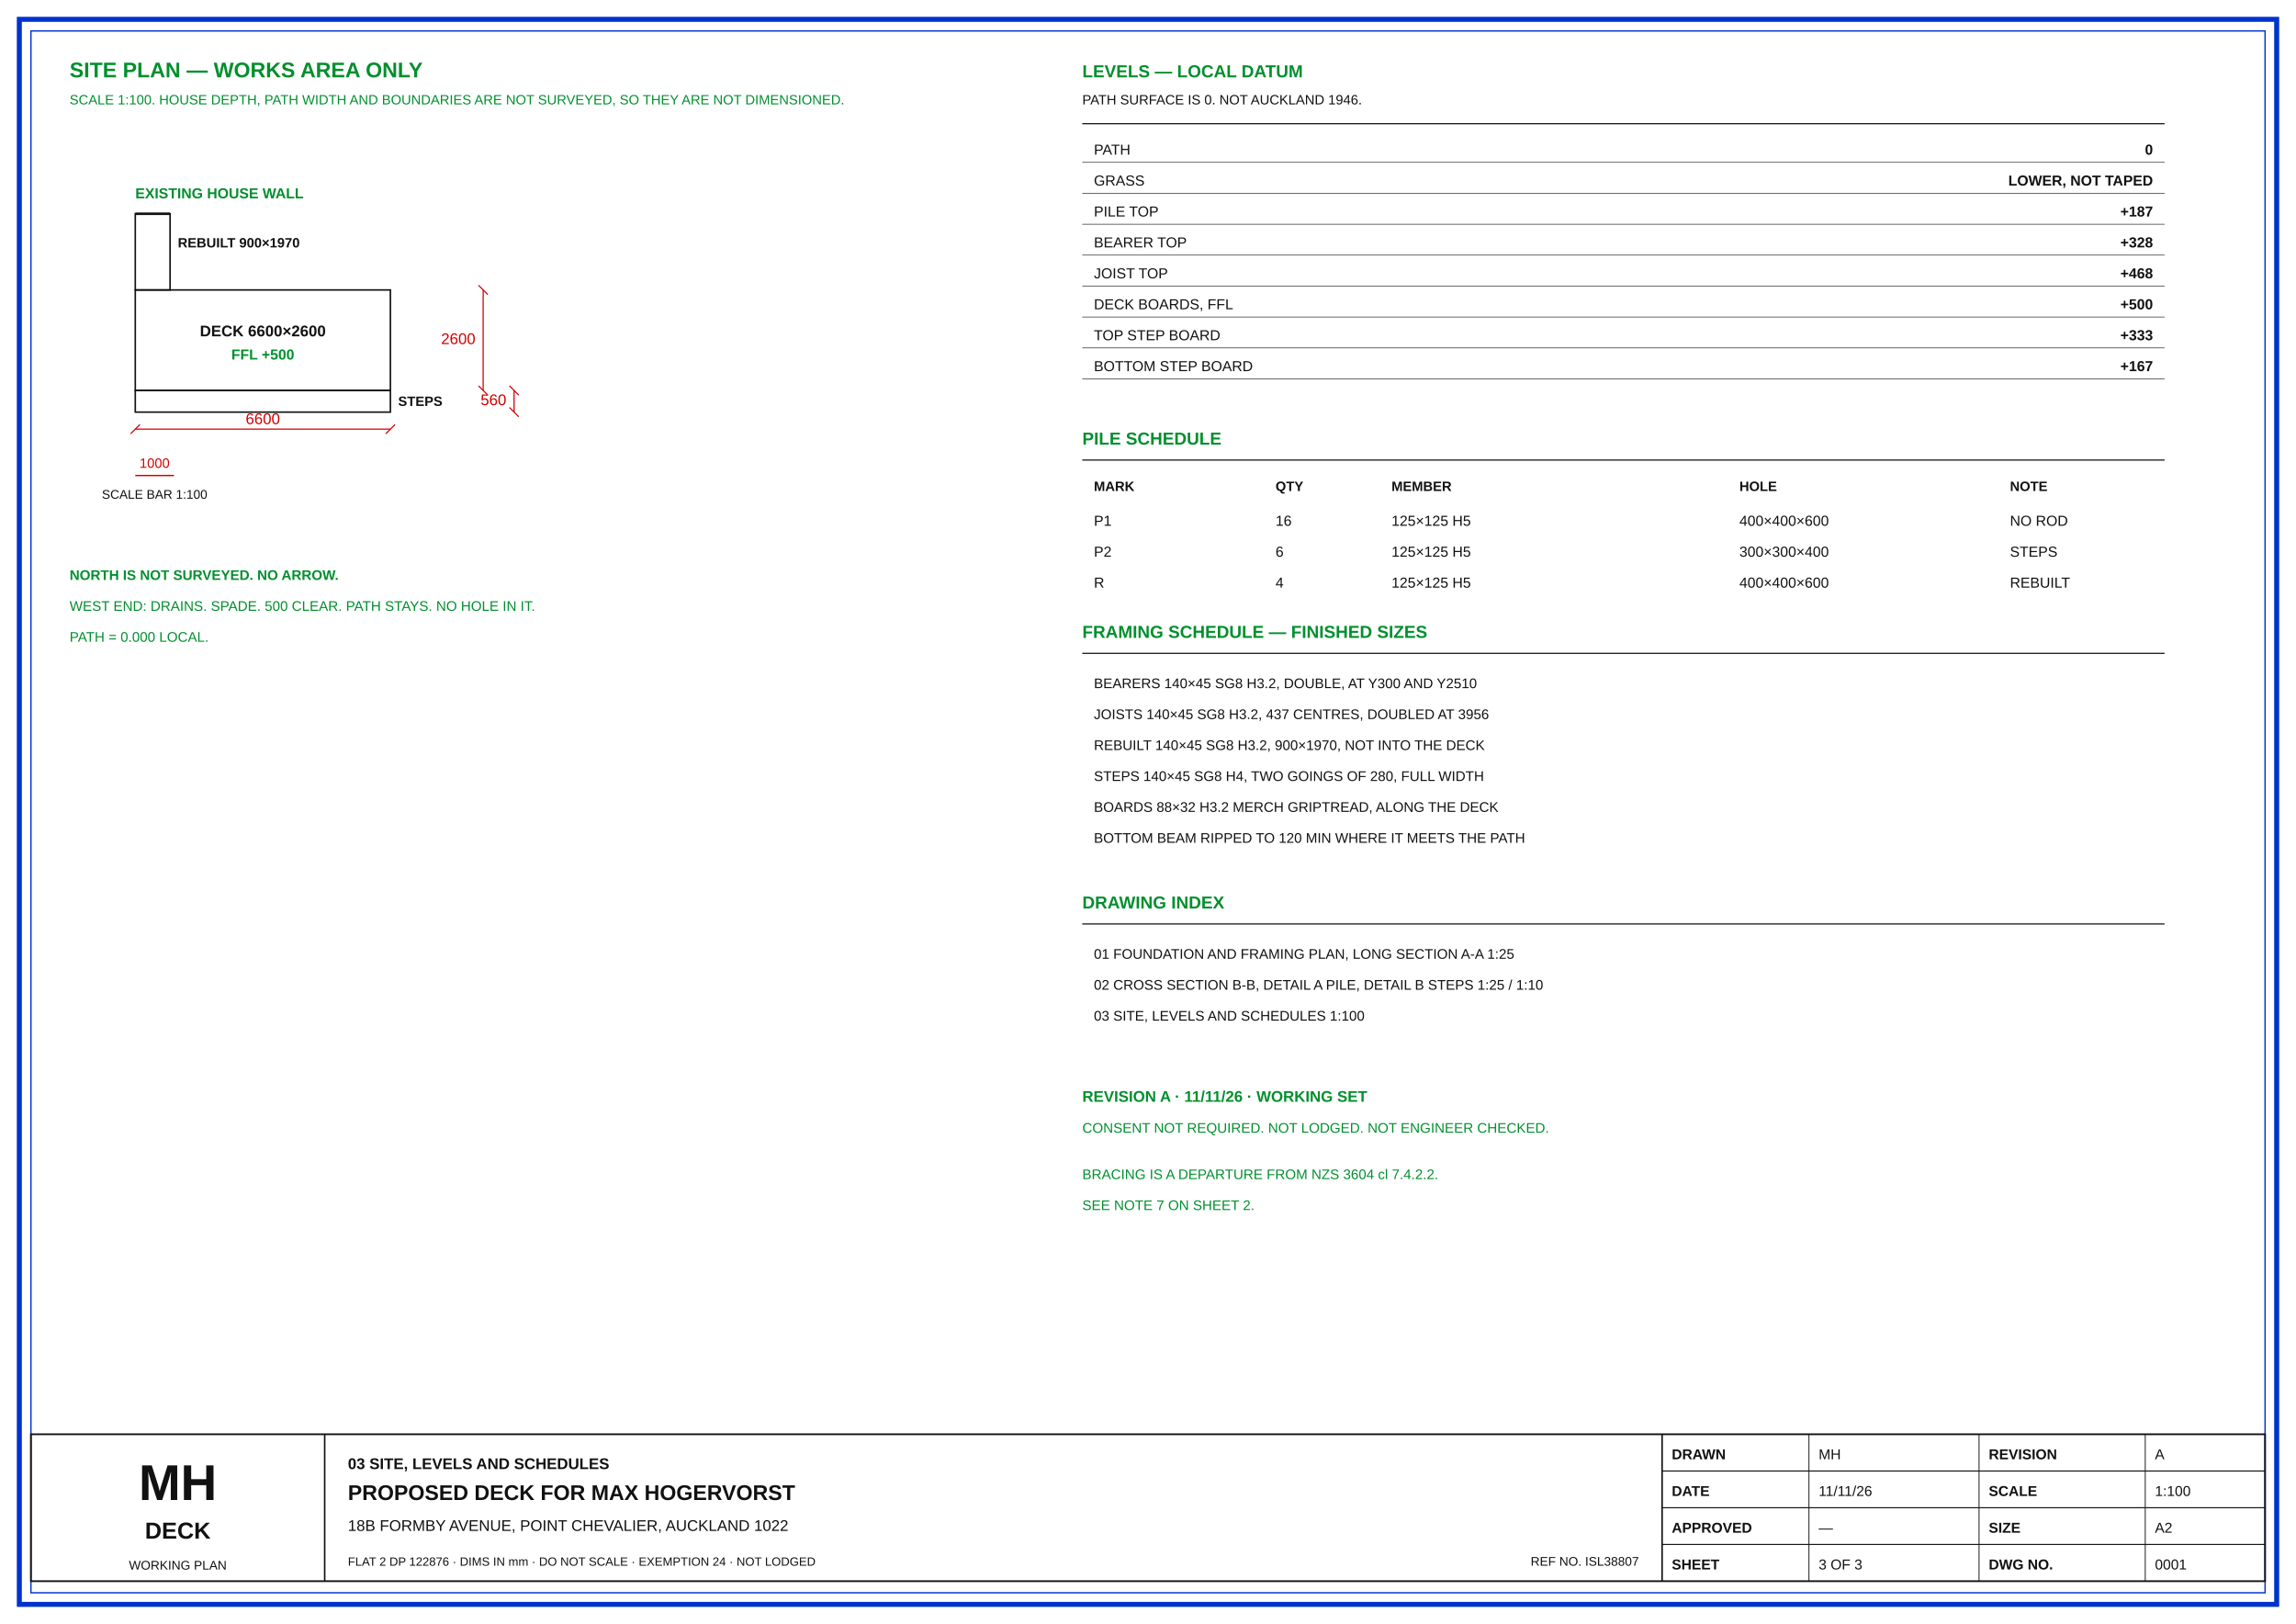
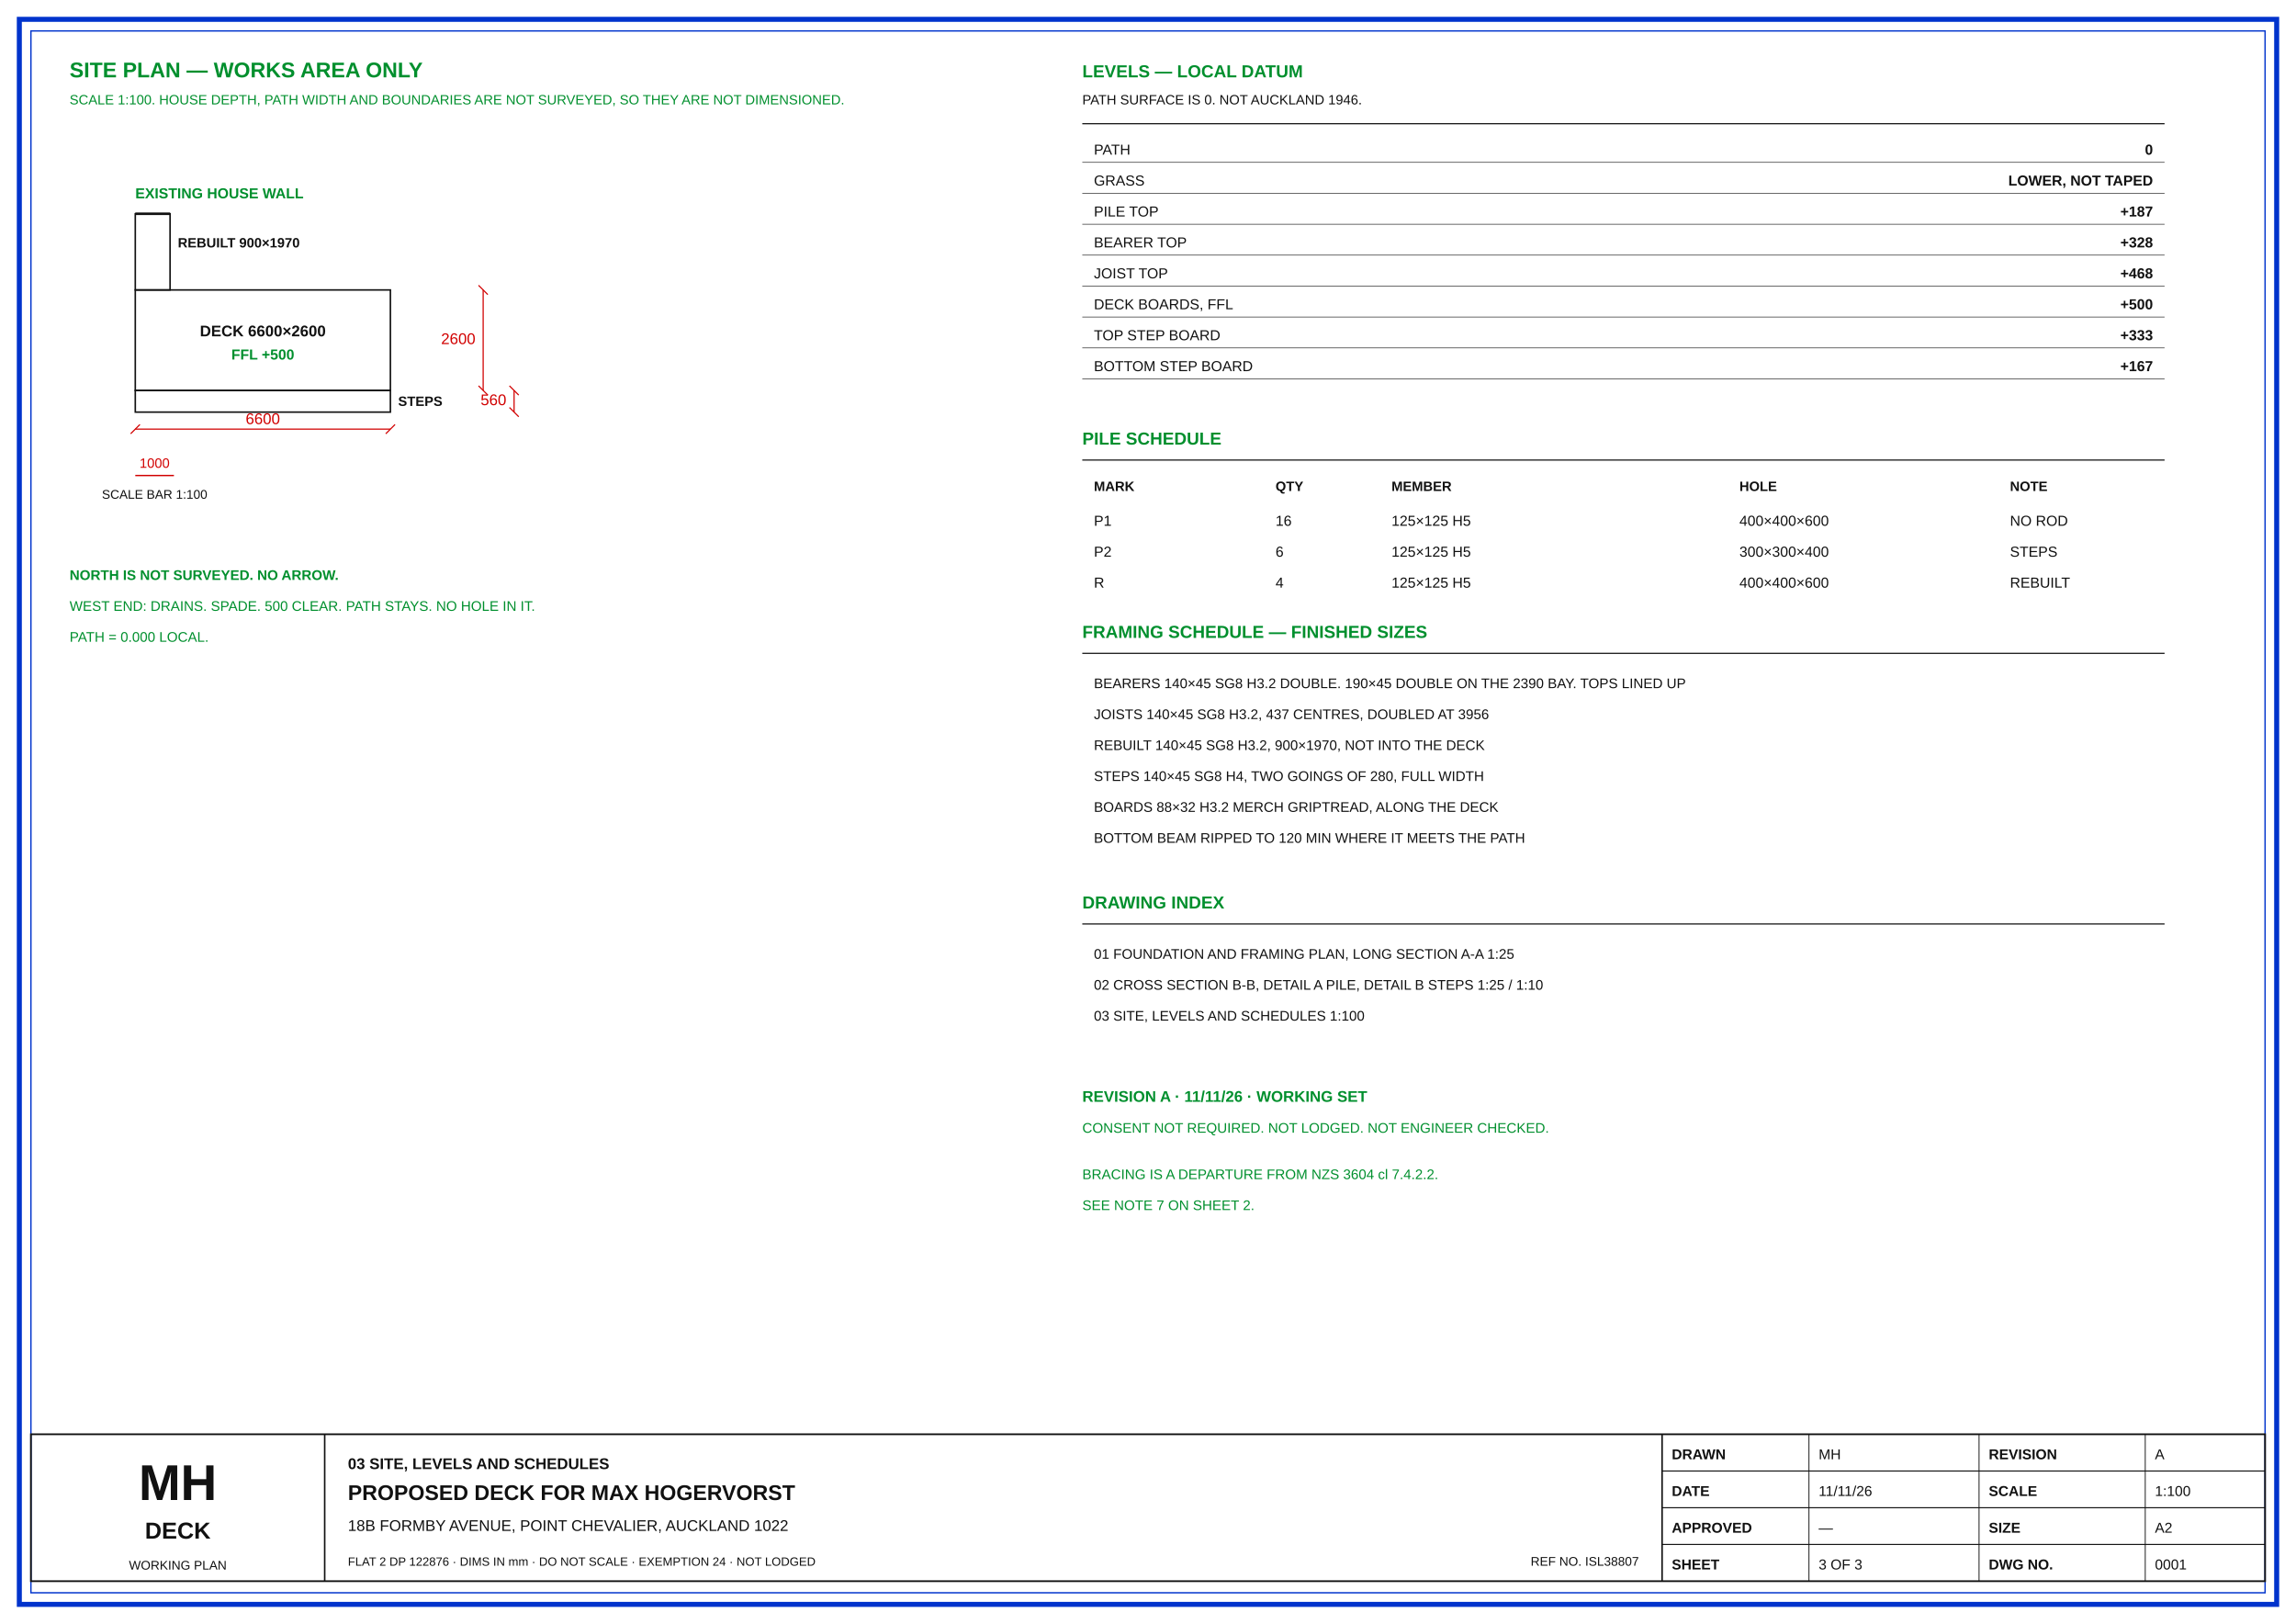
<svg xmlns="http://www.w3.org/2000/svg" viewBox="0 0 1188 840" role="img" aria-label="Sheet 3. Site of the works, levels and schedules. Ref ISL38807. Consent exempt, not lodged. Boundaries not surveyed.">
  <style>text{font-family:Arial,Helvetica,sans-serif}</style>
  <rect x="10.00" y="10.00" width="1168.00" height="820.00" fill="none" stroke="#0033cc" stroke-width="2.6" />
  <rect x="16.00" y="16.00" width="1156.00" height="808.00" fill="none" stroke="#0033cc" stroke-width="0.7" />
  <rect x="16.00" y="742.00" width="1156.00" height="76.00" fill="none" stroke="#111111" stroke-width="0.9" />
  <line x1="168.00" y1="742.00" x2="168.00" y2="818.00" stroke="#111111" stroke-width="0.8" fill="none" />
  <line x1="860.00" y1="742.00" x2="860.00" y2="818.00" stroke="#111111" stroke-width="0.8" fill="none" />
  <text x="92.00" y="776.00" font-size="26" font-weight="700" text-anchor="middle" fill="#111111">MH</text>
  <text x="92.00" y="796.00" font-size="12" font-weight="700" text-anchor="middle" fill="#111111">DECK</text>
  <text x="92.00" y="812.00" font-size="6.5" font-weight="500" text-anchor="middle" fill="#111111">WORKING PLAN</text>
  <text x="180.00" y="760.00" font-size="8" font-weight="700" text-anchor="start" fill="#111111">03  SITE, LEVELS AND SCHEDULES</text>
  <text x="180.00" y="776.00" font-size="11" font-weight="700" text-anchor="start" fill="#111111">PROPOSED DECK FOR MAX HOGERVORST</text>
  <text x="180.00" y="792.00" font-size="8" font-weight="500" text-anchor="start" fill="#111111">18B FORMBY AVENUE, POINT CHEVALIER, AUCKLAND 1022</text>
  <text x="180.00" y="810.00" font-size="6.2" font-weight="400" text-anchor="start" fill="#111111">FLAT 2 DP 122876 · DIMS IN mm · DO NOT SCALE · EXEMPTION 24 · NOT LODGED</text>
  <line x1="936.00" y1="742.00" x2="936.00" y2="761.00" stroke="#111111" stroke-width="0.45" fill="none" />
  <line x1="1024.00" y1="742.00" x2="1024.00" y2="761.00" stroke="#111111" stroke-width="0.45" fill="none" />
  <line x1="1110.00" y1="742.00" x2="1110.00" y2="761.00" stroke="#111111" stroke-width="0.45" fill="none" />
  <text x="865.00" y="754.92" font-size="7.4" font-weight="650" text-anchor="start" fill="#111111">DRAWN</text>
  <text x="941.00" y="754.92" font-size="7.4" font-weight="500" text-anchor="start" fill="#111111">MH</text>
  <text x="1029.00" y="754.92" font-size="7.4" font-weight="650" text-anchor="start" fill="#111111">REVISION</text>
  <text x="1115.00" y="754.92" font-size="7.4" font-weight="500" text-anchor="start" fill="#111111">A</text>
  <line x1="860.00" y1="761.00" x2="1172.00" y2="761.00" stroke="#111111" stroke-width="0.55" fill="none" />
  <line x1="936.00" y1="761.00" x2="936.00" y2="780.00" stroke="#111111" stroke-width="0.45" fill="none" />
  <line x1="1024.00" y1="761.00" x2="1024.00" y2="780.00" stroke="#111111" stroke-width="0.45" fill="none" />
  <line x1="1110.00" y1="761.00" x2="1110.00" y2="780.00" stroke="#111111" stroke-width="0.45" fill="none" />
  <text x="865.00" y="773.92" font-size="7.4" font-weight="650" text-anchor="start" fill="#111111">DATE</text>
  <text x="941.00" y="773.92" font-size="7.4" font-weight="500" text-anchor="start" fill="#111111">11/11/26</text>
  <text x="1029.00" y="773.92" font-size="7.4" font-weight="650" text-anchor="start" fill="#111111">SCALE</text>
  <text x="1115.00" y="773.92" font-size="7.4" font-weight="500" text-anchor="start" fill="#111111">1:100</text>
  <line x1="860.00" y1="780.00" x2="1172.00" y2="780.00" stroke="#111111" stroke-width="0.55" fill="none" />
  <line x1="936.00" y1="780.00" x2="936.00" y2="799.00" stroke="#111111" stroke-width="0.45" fill="none" />
  <line x1="1024.00" y1="780.00" x2="1024.00" y2="799.00" stroke="#111111" stroke-width="0.45" fill="none" />
  <line x1="1110.00" y1="780.00" x2="1110.00" y2="799.00" stroke="#111111" stroke-width="0.45" fill="none" />
  <text x="865.00" y="792.92" font-size="7.4" font-weight="650" text-anchor="start" fill="#111111">APPROVED</text>
  <text x="941.00" y="792.92" font-size="7.4" font-weight="500" text-anchor="start" fill="#111111">—</text>
  <text x="1029.00" y="792.92" font-size="7.4" font-weight="650" text-anchor="start" fill="#111111">SIZE</text>
  <text x="1115.00" y="792.92" font-size="7.4" font-weight="500" text-anchor="start" fill="#111111">A2</text>
  <line x1="860.00" y1="799.00" x2="1172.00" y2="799.00" stroke="#111111" stroke-width="0.55" fill="none" />
  <line x1="936.00" y1="799.00" x2="936.00" y2="818.00" stroke="#111111" stroke-width="0.45" fill="none" />
  <line x1="1024.00" y1="799.00" x2="1024.00" y2="818.00" stroke="#111111" stroke-width="0.45" fill="none" />
  <line x1="1110.00" y1="799.00" x2="1110.00" y2="818.00" stroke="#111111" stroke-width="0.45" fill="none" />
  <text x="865.00" y="811.92" font-size="7.4" font-weight="650" text-anchor="start" fill="#111111">SHEET</text>
  <text x="941.00" y="811.92" font-size="7.4" font-weight="500" text-anchor="start" fill="#111111">3 OF 3</text>
  <text x="1029.00" y="811.92" font-size="7.4" font-weight="650" text-anchor="start" fill="#111111">DWG NO.</text>
  <text x="1115.00" y="811.92" font-size="7.4" font-weight="500" text-anchor="start" fill="#111111">0001</text>
  <text x="848.00" y="810.00" font-size="6.5" font-weight="500" text-anchor="end" fill="#111111">REF NO. ISL38807</text>
  <text x="36.00" y="40.00" font-size="11" font-weight="700" text-anchor="start" fill="#008f2d">SITE PLAN — WORKS AREA ONLY</text>
  <text x="36.00" y="54.00" font-size="7" font-weight="500" text-anchor="start" fill="#008f2d">SCALE 1:100. HOUSE DEPTH, PATH WIDTH AND BOUNDARIES ARE NOT SURVEYED, SO THEY ARE NOT DIMENSIONED.</text>
  <line x1="70.00" y1="110.60" x2="88.00" y2="110.60" stroke="#111111" stroke-width="1.3" fill="none" />
  <text x="70.00" y="102.60" font-size="7.5" font-weight="600" text-anchor="start" fill="#008f2d">EXISTING HOUSE WALL</text>
  <rect x="70.00" y="110.60" width="18.00" height="39.40" fill="none" stroke="#111111" stroke-width="0.8" />
  <text x="92.00" y="128.00" font-size="7" font-weight="600" text-anchor="start" fill="#111111">REBUILT 900×1970</text>
  <rect x="70.00" y="150.00" width="132.00" height="52.00" fill="none" stroke="#111111" stroke-width="0.8" />
  <text x="136.00" y="174.00" font-size="8" font-weight="700" text-anchor="middle" fill="#111111">DECK 6600×2600</text>
  <text x="136.00" y="186.00" font-size="7.5" font-weight="600" text-anchor="middle" fill="#008f2d">FFL +500</text>
  <rect x="70.00" y="202.00" width="132.00" height="11.20" fill="none" stroke="#111111" stroke-width="0.8" />
  <text x="206.00" y="210.00" font-size="7" font-weight="600" text-anchor="start" fill="#111111">STEPS</text>
  <line x1="70.00" y1="222.00" x2="202.00" y2="222.00" stroke="#d10000" stroke-width="0.6" fill="none" />
  <line x1="67.60" y1="224.40" x2="72.40" y2="219.60" stroke="#d10000" stroke-width="0.6" fill="none" />
  <line x1="199.60" y1="224.40" x2="204.40" y2="219.60" stroke="#d10000" stroke-width="0.6" fill="none" />
  <text x="136.00" y="219.40" font-size="8" font-weight="500" text-anchor="middle" fill="#d10000">6600</text>
  <line x1="250.00" y1="150.00" x2="250.00" y2="202.00" stroke="#d10000" stroke-width="0.6" fill="none" />
  <line x1="247.60" y1="147.60" x2="252.40" y2="152.40" stroke="#d10000" stroke-width="0.6" fill="none" />
  <line x1="247.60" y1="199.60" x2="252.40" y2="204.40" stroke="#d10000" stroke-width="0.6" fill="none" />
  <text x="246.00" y="178.00" font-size="8" font-weight="500" text-anchor="end" fill="#d10000">2600</text>
  <line x1="266.00" y1="202.00" x2="266.00" y2="213.20" stroke="#d10000" stroke-width="0.6" fill="none" />
  <line x1="263.60" y1="199.60" x2="268.40" y2="204.40" stroke="#d10000" stroke-width="0.6" fill="none" />
  <line x1="263.60" y1="210.80" x2="268.40" y2="215.60" stroke="#d10000" stroke-width="0.6" fill="none" />
  <text x="262.00" y="209.60" font-size="8" font-weight="500" text-anchor="end" fill="#d10000">560</text>
  <line x1="70.00" y1="246.00" x2="90.00" y2="246.00" stroke="#d10000" stroke-width="0.7" fill="none" />
  <text x="80.00" y="242.00" font-size="7" font-weight="500" text-anchor="middle" fill="#d10000">1000</text>
  <text x="80.00" y="258.00" font-size="6.5" font-weight="500" text-anchor="middle" fill="#111111">SCALE BAR 1:100</text>
  <text x="36.00" y="300.00" font-size="7.2" font-weight="600" text-anchor="start" fill="#008f2d">NORTH IS NOT SURVEYED. NO ARROW.</text>
  <text x="36.00" y="316.00" font-size="7.2" font-weight="500" text-anchor="start" fill="#008f2d">WEST END: DRAINS. SPADE. 500 CLEAR. PATH STAYS. NO HOLE IN IT.</text>
  <text x="36.00" y="332.00" font-size="7.2" font-weight="500" text-anchor="start" fill="#008f2d">PATH = 0.000 LOCAL.</text>
  <text x="560.00" y="40.00" font-size="9" font-weight="700" text-anchor="start" fill="#008f2d">LEVELS — LOCAL DATUM</text>
  <text x="560.00" y="54.00" font-size="7" font-weight="500" text-anchor="start" fill="#111111">PATH SURFACE IS 0. NOT AUCKLAND 1946.</text>
  <line x1="560.00" y1="64.00" x2="1120.00" y2="64.00" stroke="#111111" stroke-width="0.6" fill="none" />
  <text x="566.00" y="80.00" font-size="7.5" font-weight="500" text-anchor="start" fill="#111111">PATH</text>
  <text x="1114.00" y="80.00" font-size="7.5" font-weight="600" text-anchor="end" fill="#111111">0</text>
  <line x1="560.00" y1="84.00" x2="1120.00" y2="84.00" stroke="#111111" stroke-width="0.3" fill="none" />
  <text x="566.00" y="96.00" font-size="7.5" font-weight="500" text-anchor="start" fill="#111111">GRASS</text>
  <text x="1114.00" y="96.00" font-size="7.5" font-weight="600" text-anchor="end" fill="#111111">LOWER, NOT TAPED</text>
  <line x1="560.00" y1="100.00" x2="1120.00" y2="100.00" stroke="#111111" stroke-width="0.3" fill="none" />
  <text x="566.00" y="112.00" font-size="7.5" font-weight="500" text-anchor="start" fill="#111111">PILE TOP</text>
  <text x="1114.00" y="112.00" font-size="7.5" font-weight="600" text-anchor="end" fill="#111111">+187</text>
  <line x1="560.00" y1="116.00" x2="1120.00" y2="116.00" stroke="#111111" stroke-width="0.3" fill="none" />
  <text x="566.00" y="128.00" font-size="7.5" font-weight="500" text-anchor="start" fill="#111111">BEARER TOP</text>
  <text x="1114.00" y="128.00" font-size="7.5" font-weight="600" text-anchor="end" fill="#111111">+328</text>
  <line x1="560.00" y1="132.00" x2="1120.00" y2="132.00" stroke="#111111" stroke-width="0.3" fill="none" />
  <text x="566.00" y="144.00" font-size="7.5" font-weight="500" text-anchor="start" fill="#111111">JOIST TOP</text>
  <text x="1114.00" y="144.00" font-size="7.5" font-weight="600" text-anchor="end" fill="#111111">+468</text>
  <line x1="560.00" y1="148.00" x2="1120.00" y2="148.00" stroke="#111111" stroke-width="0.3" fill="none" />
  <text x="566.00" y="160.00" font-size="7.5" font-weight="500" text-anchor="start" fill="#111111">DECK BOARDS, FFL</text>
  <text x="1114.00" y="160.00" font-size="7.5" font-weight="600" text-anchor="end" fill="#111111">+500</text>
  <line x1="560.00" y1="164.00" x2="1120.00" y2="164.00" stroke="#111111" stroke-width="0.3" fill="none" />
  <text x="566.00" y="176.00" font-size="7.5" font-weight="500" text-anchor="start" fill="#111111">TOP STEP BOARD</text>
  <text x="1114.00" y="176.00" font-size="7.5" font-weight="600" text-anchor="end" fill="#111111">+333</text>
  <line x1="560.00" y1="180.00" x2="1120.00" y2="180.00" stroke="#111111" stroke-width="0.3" fill="none" />
  <text x="566.00" y="192.00" font-size="7.5" font-weight="500" text-anchor="start" fill="#111111">BOTTOM STEP BOARD</text>
  <text x="1114.00" y="192.00" font-size="7.5" font-weight="600" text-anchor="end" fill="#111111">+167</text>
  <line x1="560.00" y1="196.00" x2="1120.00" y2="196.00" stroke="#111111" stroke-width="0.3" fill="none" />
  <text x="560.00" y="230.00" font-size="9" font-weight="700" text-anchor="start" fill="#008f2d">PILE SCHEDULE</text>
  <line x1="560.00" y1="238.00" x2="1120.00" y2="238.00" stroke="#111111" stroke-width="0.6" fill="none" />
  <text x="566.00" y="254.00" font-size="7" font-weight="700" text-anchor="start" fill="#111111">MARK</text>
  <text x="660.00" y="254.00" font-size="7" font-weight="700" text-anchor="start" fill="#111111">QTY</text>
  <text x="720.00" y="254.00" font-size="7" font-weight="700" text-anchor="start" fill="#111111">MEMBER</text>
  <text x="900.00" y="254.00" font-size="7" font-weight="700" text-anchor="start" fill="#111111">HOLE</text>
  <text x="1040.00" y="254.00" font-size="7" font-weight="700" text-anchor="start" fill="#111111">NOTE</text>
  <text x="566.00" y="272.00" font-size="7.5" font-weight="500" text-anchor="start" fill="#111111">P1</text>
  <text x="660.00" y="272.00" font-size="7.5" font-weight="500" text-anchor="start" fill="#111111">16</text>
  <text x="720.00" y="272.00" font-size="7.5" font-weight="500" text-anchor="start" fill="#111111">125×125 H5</text>
  <text x="900.00" y="272.00" font-size="7.5" font-weight="500" text-anchor="start" fill="#111111">400×400×600</text>
  <text x="1040.00" y="272.00" font-size="7.5" font-weight="500" text-anchor="start" fill="#111111">NO ROD</text>
  <text x="566.00" y="288.00" font-size="7.5" font-weight="500" text-anchor="start" fill="#111111">P2</text>
  <text x="660.00" y="288.00" font-size="7.5" font-weight="500" text-anchor="start" fill="#111111">6</text>
  <text x="720.00" y="288.00" font-size="7.5" font-weight="500" text-anchor="start" fill="#111111">125×125 H5</text>
  <text x="900.00" y="288.00" font-size="7.5" font-weight="500" text-anchor="start" fill="#111111">300×300×400</text>
  <text x="1040.00" y="288.00" font-size="7.5" font-weight="500" text-anchor="start" fill="#111111">STEPS</text>
  <text x="566.00" y="304.00" font-size="7.5" font-weight="500" text-anchor="start" fill="#111111">R</text>
  <text x="660.00" y="304.00" font-size="7.5" font-weight="500" text-anchor="start" fill="#111111">4</text>
  <text x="720.00" y="304.00" font-size="7.5" font-weight="500" text-anchor="start" fill="#111111">125×125 H5</text>
  <text x="900.00" y="304.00" font-size="7.5" font-weight="500" text-anchor="start" fill="#111111">400×400×600</text>
  <text x="1040.00" y="304.00" font-size="7.5" font-weight="500" text-anchor="start" fill="#111111">REBUILT</text>
  <text x="560.00" y="330.00" font-size="9" font-weight="700" text-anchor="start" fill="#008f2d">FRAMING SCHEDULE — FINISHED SIZES</text>
  <line x1="560.00" y1="338.00" x2="1120.00" y2="338.00" stroke="#111111" stroke-width="0.6" fill="none" />
-   <text x="566.00" y="356.00" font-size="7.2" font-weight="500" text-anchor="start" fill="#111111">BEARERS  140×45 SG8 H3.2, DOUBLE, AT Y300 AND Y2510</text>
+   <text x="566.00" y="356.00" font-size="7.2" font-weight="500" text-anchor="start" fill="#111111">BEARERS  140×45 SG8 H3.2 DOUBLE. 190×45 DOUBLE ON THE 2390 BAY. TOPS LINED UP</text>
  <text x="566.00" y="372.00" font-size="7.2" font-weight="500" text-anchor="start" fill="#111111">JOISTS  140×45 SG8 H3.2, 437 CENTRES, DOUBLED AT 3956</text>
  <text x="566.00" y="388.00" font-size="7.2" font-weight="500" text-anchor="start" fill="#111111">REBUILT  140×45 SG8 H3.2, 900×1970, NOT INTO THE DECK</text>
  <text x="566.00" y="404.00" font-size="7.2" font-weight="500" text-anchor="start" fill="#111111">STEPS  140×45 SG8 H4, TWO GOINGS OF 280, FULL WIDTH</text>
  <text x="566.00" y="420.00" font-size="7.2" font-weight="500" text-anchor="start" fill="#111111">BOARDS  88×32 H3.2 MERCH GRIPTREAD, ALONG THE DECK</text>
  <text x="566.00" y="436.00" font-size="7.2" font-weight="500" text-anchor="start" fill="#111111">BOTTOM BEAM RIPPED TO 120 MIN WHERE IT MEETS THE PATH</text>
  <text x="560.00" y="470.00" font-size="9" font-weight="700" text-anchor="start" fill="#008f2d">DRAWING INDEX</text>
  <line x1="560.00" y1="478.00" x2="1120.00" y2="478.00" stroke="#111111" stroke-width="0.6" fill="none" />
  <text x="566.00" y="496.00" font-size="7.2" font-weight="500" text-anchor="start" fill="#111111">01  FOUNDATION AND FRAMING PLAN, LONG SECTION A-A   1:25</text>
  <text x="566.00" y="512.00" font-size="7.2" font-weight="500" text-anchor="start" fill="#111111">02  CROSS SECTION B-B, DETAIL A PILE, DETAIL B STEPS  1:25 / 1:10</text>
  <text x="566.00" y="528.00" font-size="7.2" font-weight="500" text-anchor="start" fill="#111111">03  SITE, LEVELS AND SCHEDULES   1:100</text>
  <text x="560.00" y="570.00" font-size="8" font-weight="700" text-anchor="start" fill="#008f2d">REVISION A  ·  11/11/26  ·  WORKING SET</text>
  <text x="560.00" y="586.00" font-size="7.2" font-weight="500" text-anchor="start" fill="#008f2d">CONSENT NOT REQUIRED. NOT LODGED. NOT ENGINEER CHECKED.</text>
  <text x="560.00" y="610.00" font-size="7.2" font-weight="500" text-anchor="start" fill="#008f2d">BRACING IS A DEPARTURE FROM NZS 3604 cl 7.4.2.2.</text>
  <text x="560.00" y="626.00" font-size="7.2" font-weight="500" text-anchor="start" fill="#008f2d">SEE NOTE 7 ON SHEET 2.</text>
</svg>
